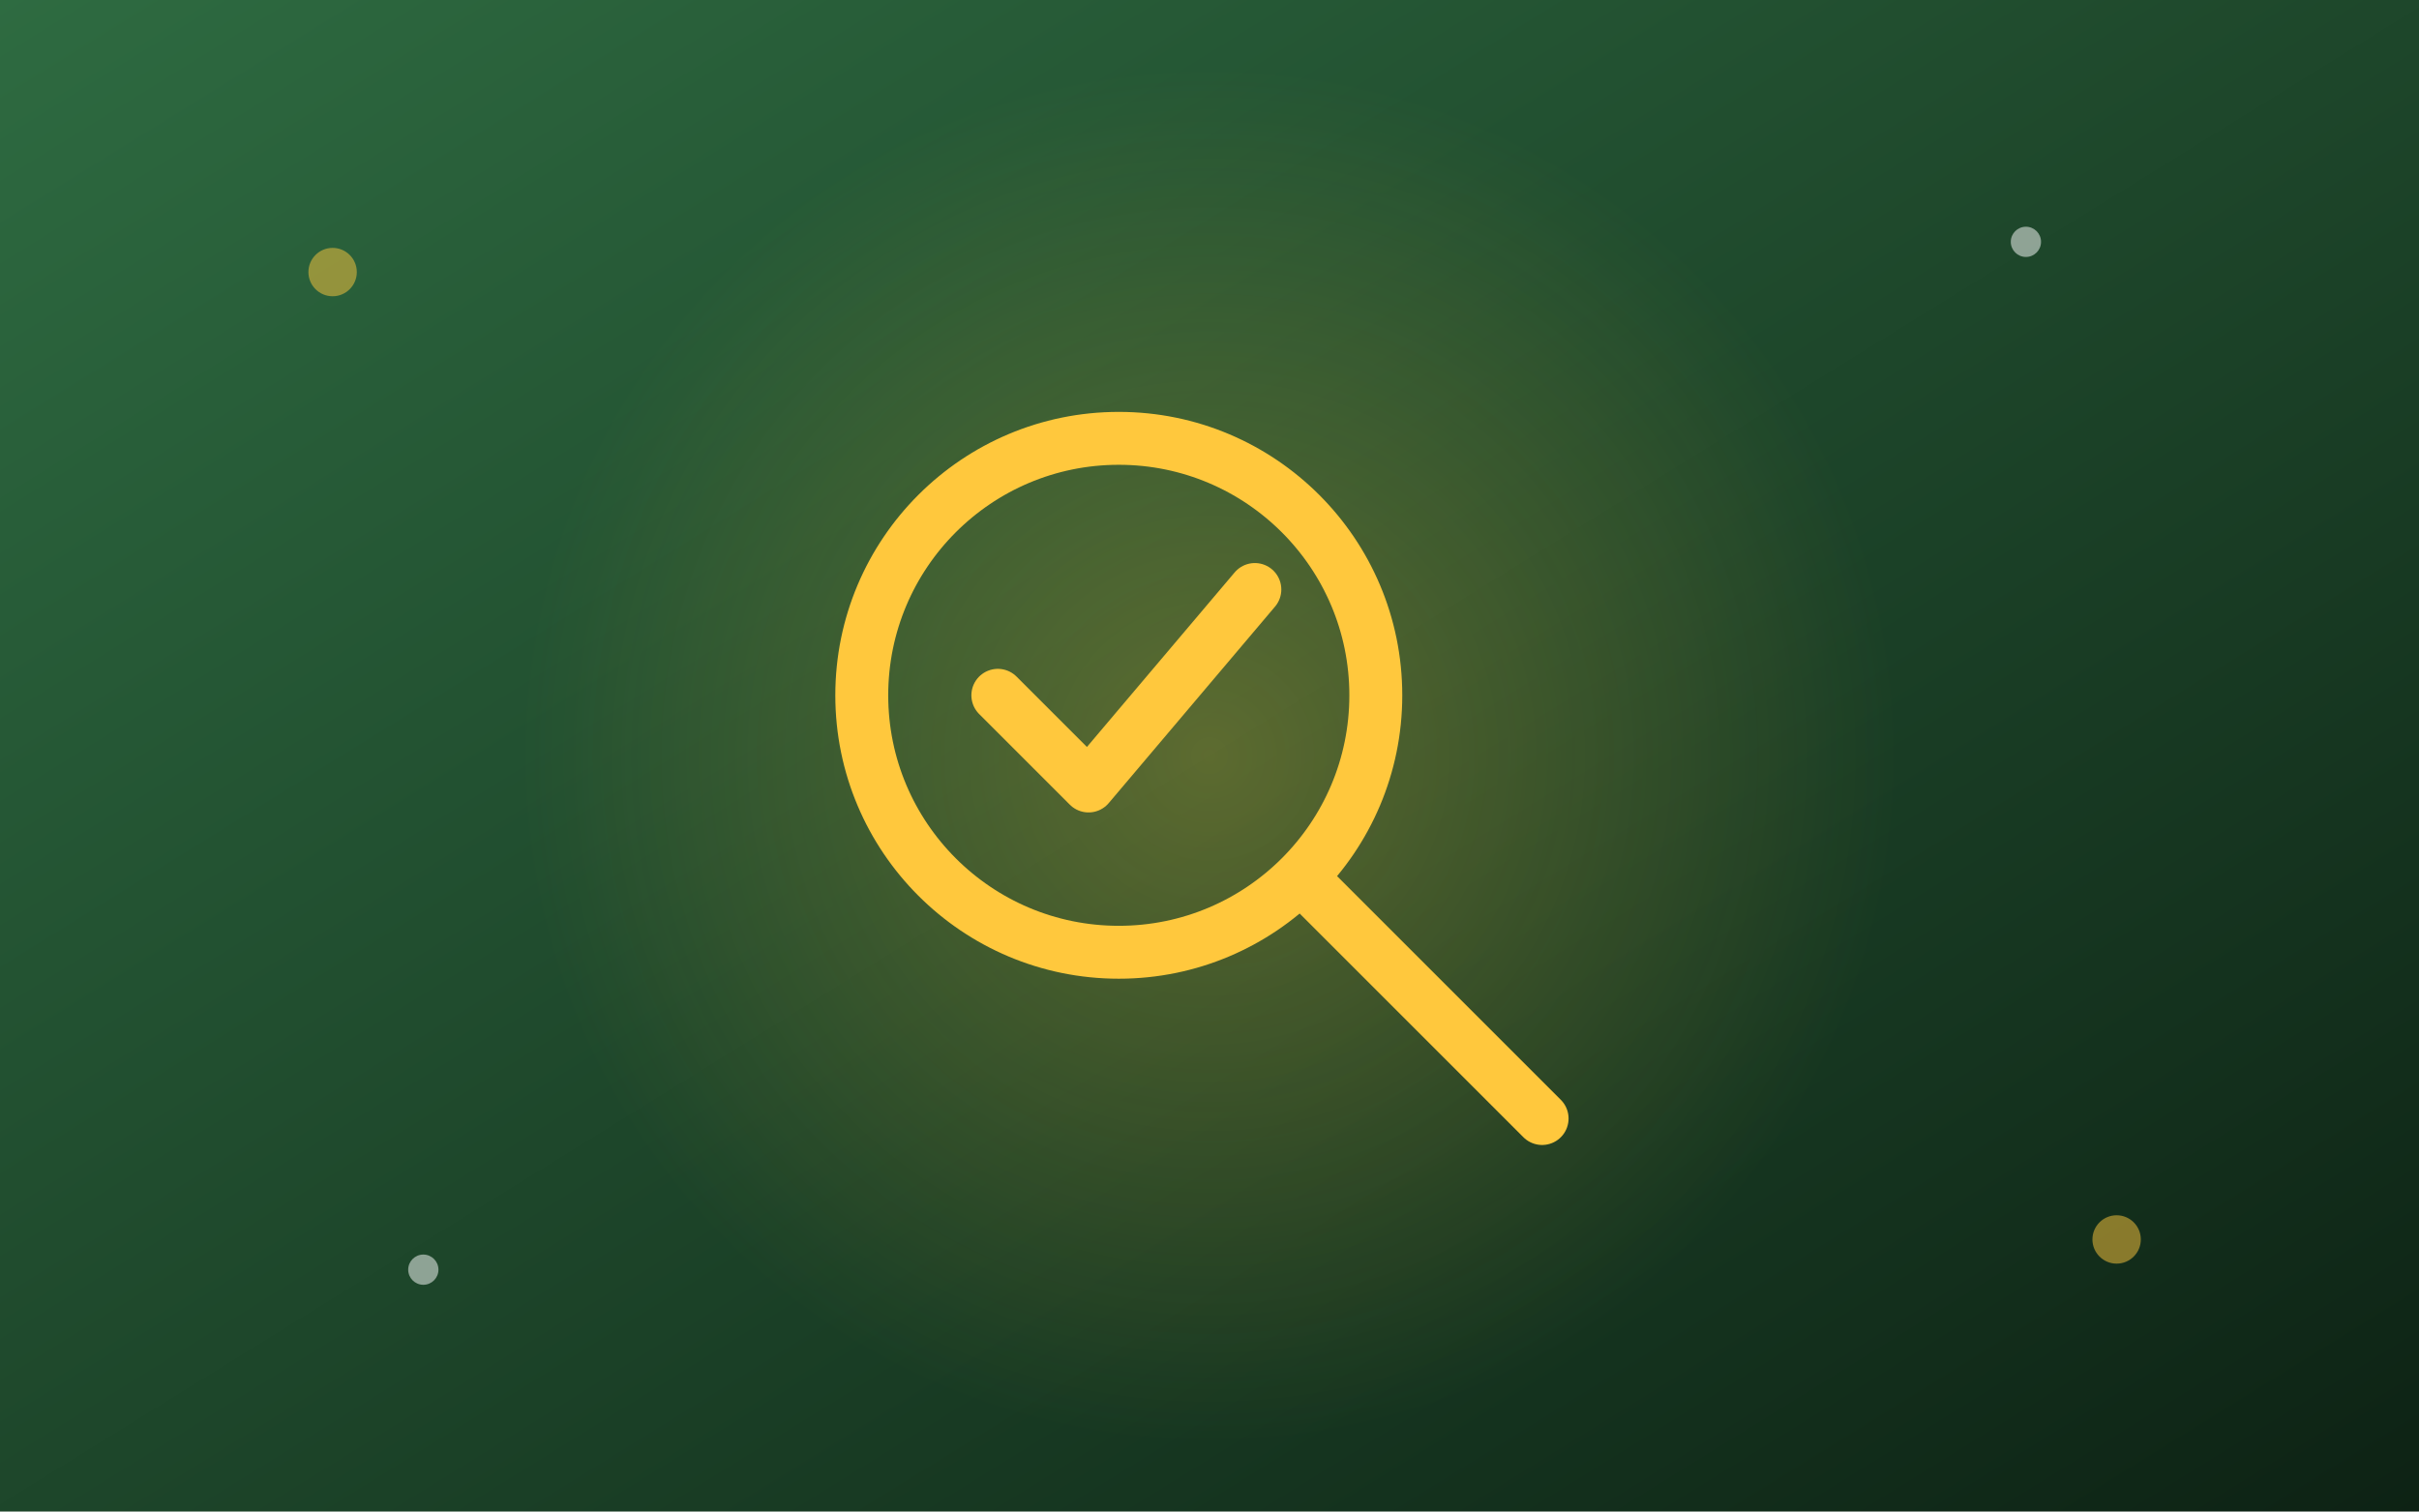
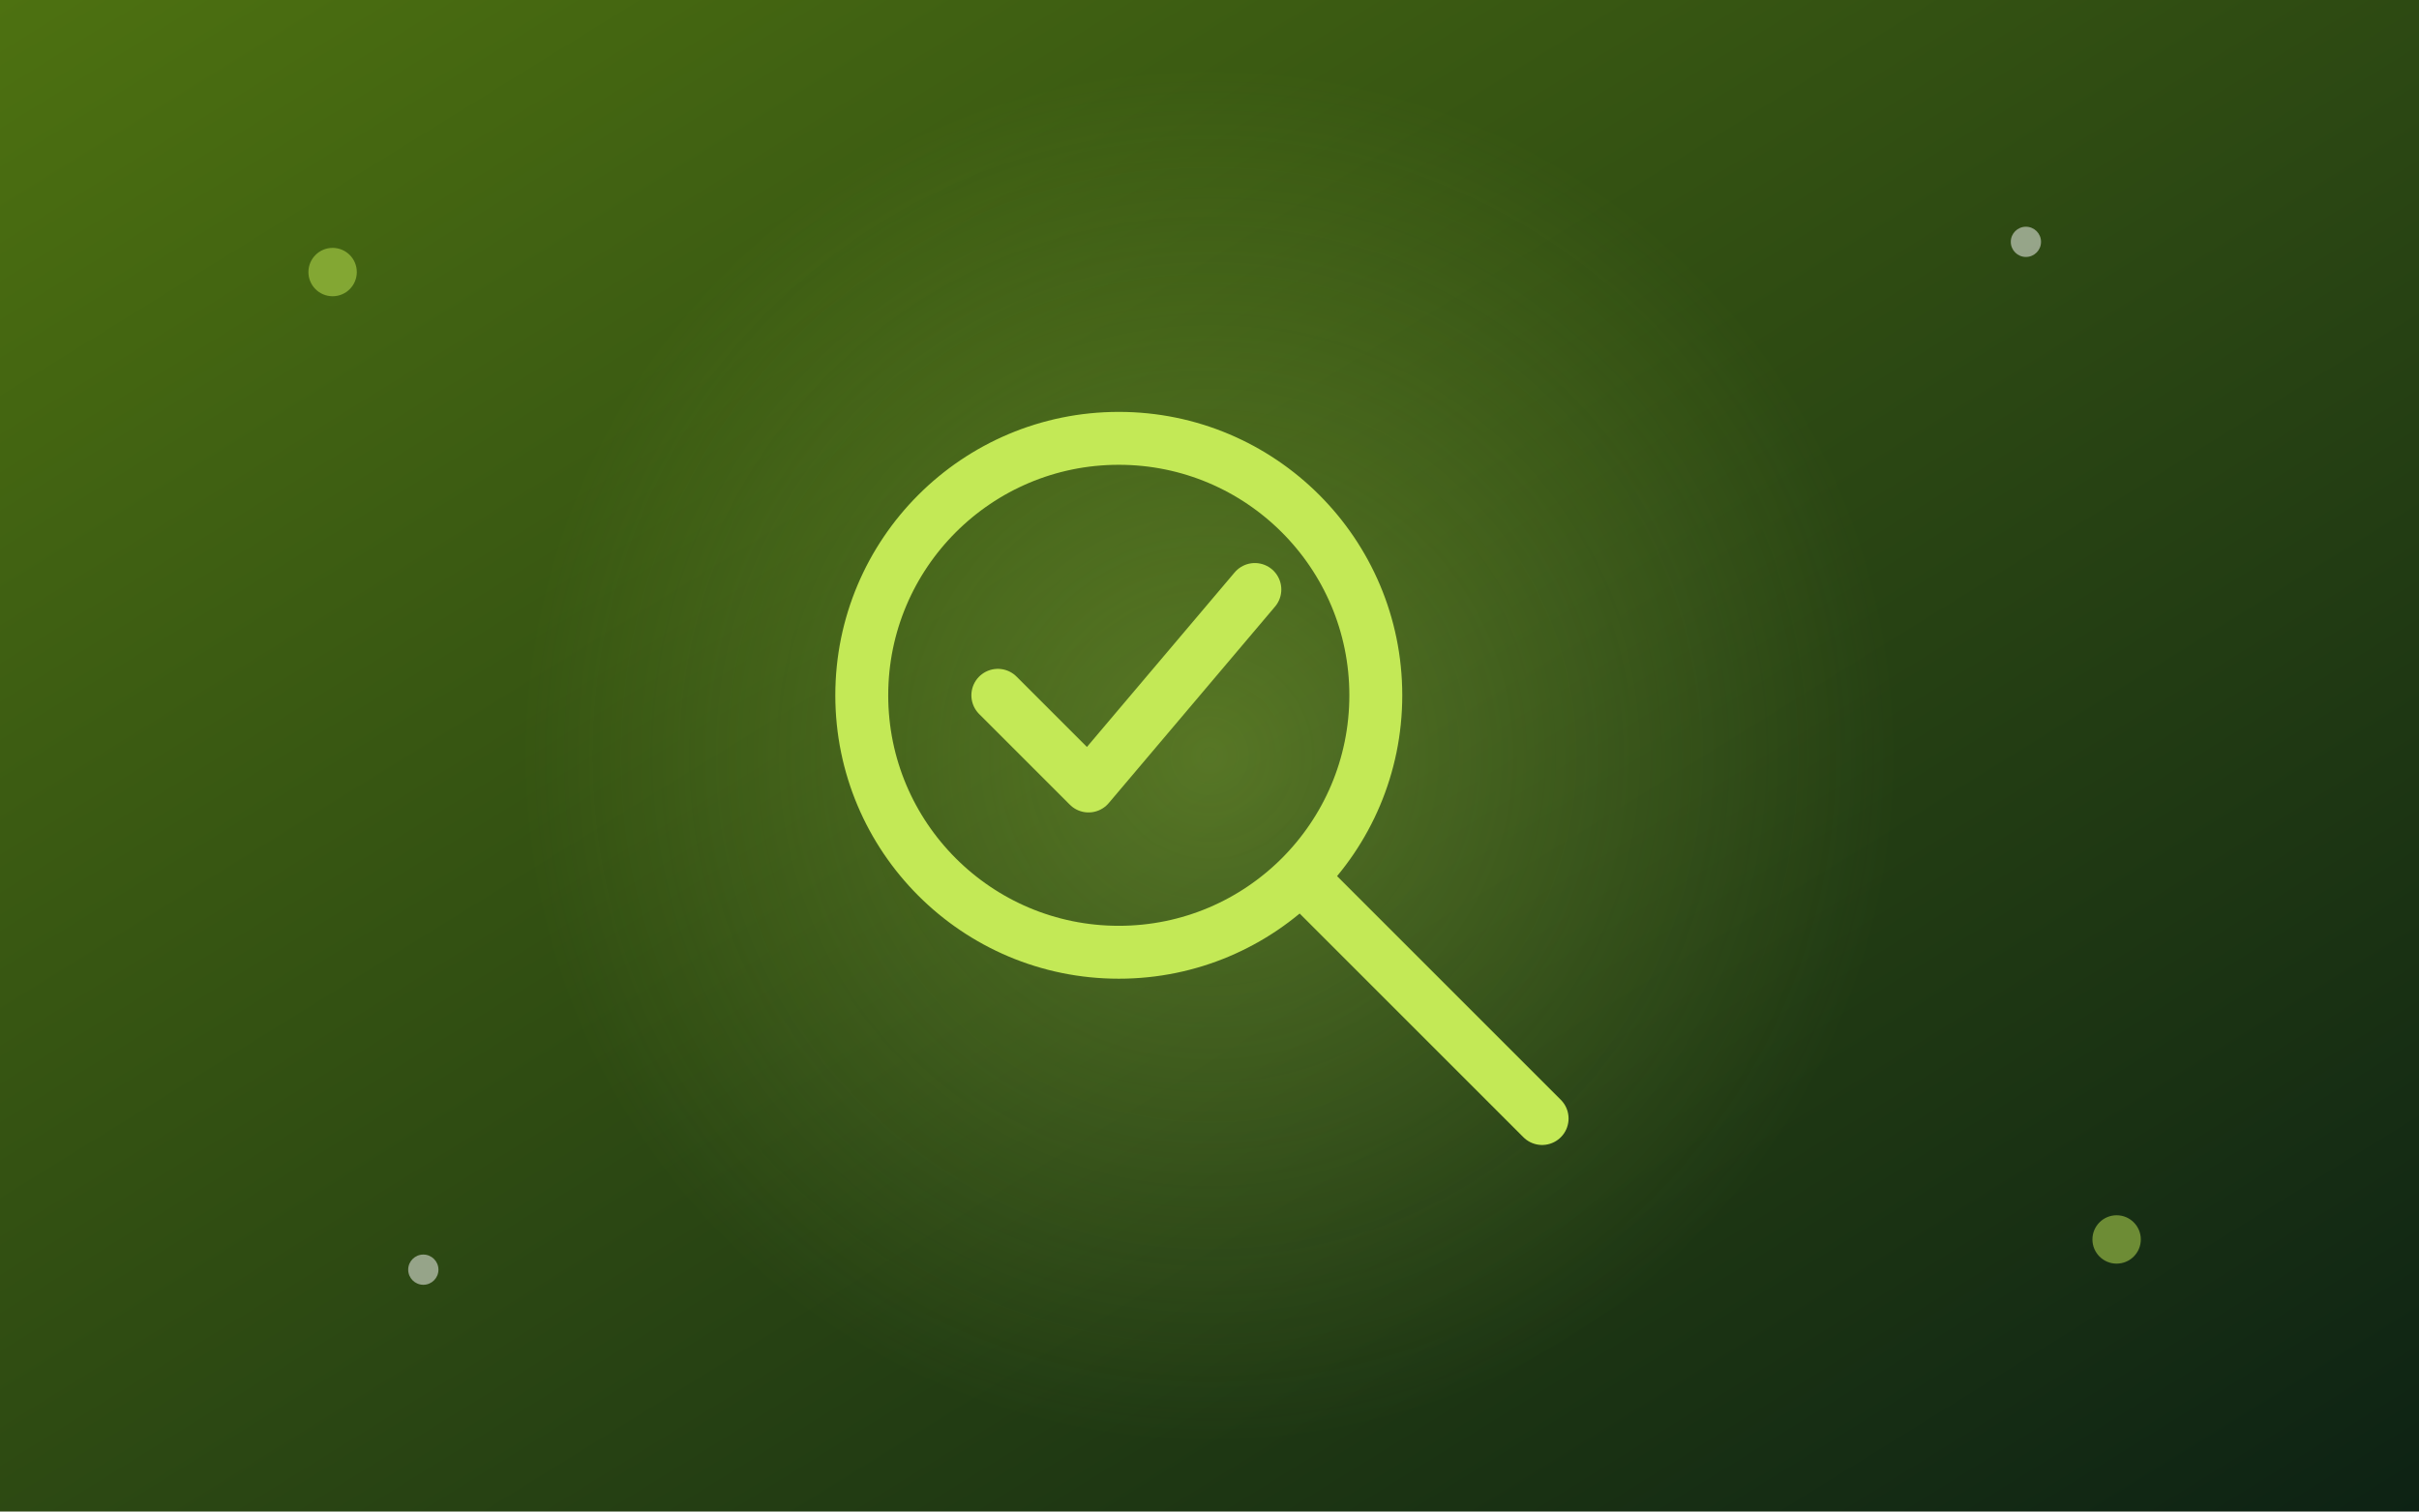
<svg xmlns="http://www.w3.org/2000/svg" viewBox="0 0 160 100" role="img" aria-hidden="true">
  <defs>
    <linearGradient id="f" x1="0" y1="0" x2="1" y2="1">
-       <stop offset="0" stop-color="#2e6b41" />
+       <stop offset="0" stop-color="#4d7111" />
      <stop offset="1" stop-color="#0d2214" />
    </linearGradient>
    <radialGradient id="l" cx="0.5" cy="0.5" r="0.5">
-       <stop offset="0" stop-color="#ffc83d" stop-opacity="0.28" />
-       <stop offset="1" stop-color="#ffc83d" stop-opacity="0" />
+       <stop offset="0" stop-color="#c3e956" stop-opacity="0.28" />
+       <stop offset="1" stop-color="#c3e956" stop-opacity="0" />
    </radialGradient>
  </defs>
  <rect width="160" height="100" fill="url(#f)" />
  <circle cx="80" cy="50" r="46" fill="url(#l)" />
-   <circle cx="22" cy="18" r="1.6" fill="#ffc83d" opacity="0.5" />
-   <circle cx="140" cy="82" r="1.6" fill="#ffc83d" opacity="0.5" />
+   <circle cx="22" cy="18" r="1.6" fill="#c3e956" opacity="0.5" />
+   <circle cx="140" cy="82" r="1.6" fill="#c3e956" opacity="0.5" />
  <circle cx="134" cy="16" r="1" fill="#fff" opacity="0.5" />
  <circle cx="28" cy="84" r="1" fill="#fff" opacity="0.5" />
-   <g fill="none" stroke="#ffc83d" stroke-width="3.5" stroke-linecap="round" stroke-linejoin="round">
+   <g fill="none" stroke="#c3e956" stroke-width="3.5" stroke-linecap="round" stroke-linejoin="round">
    <circle cx="74" cy="46" r="17" />
    <path d="M87 59l15 15" />
    <polyline points="66,46 72,52 83,39" />
  </g>
</svg>
